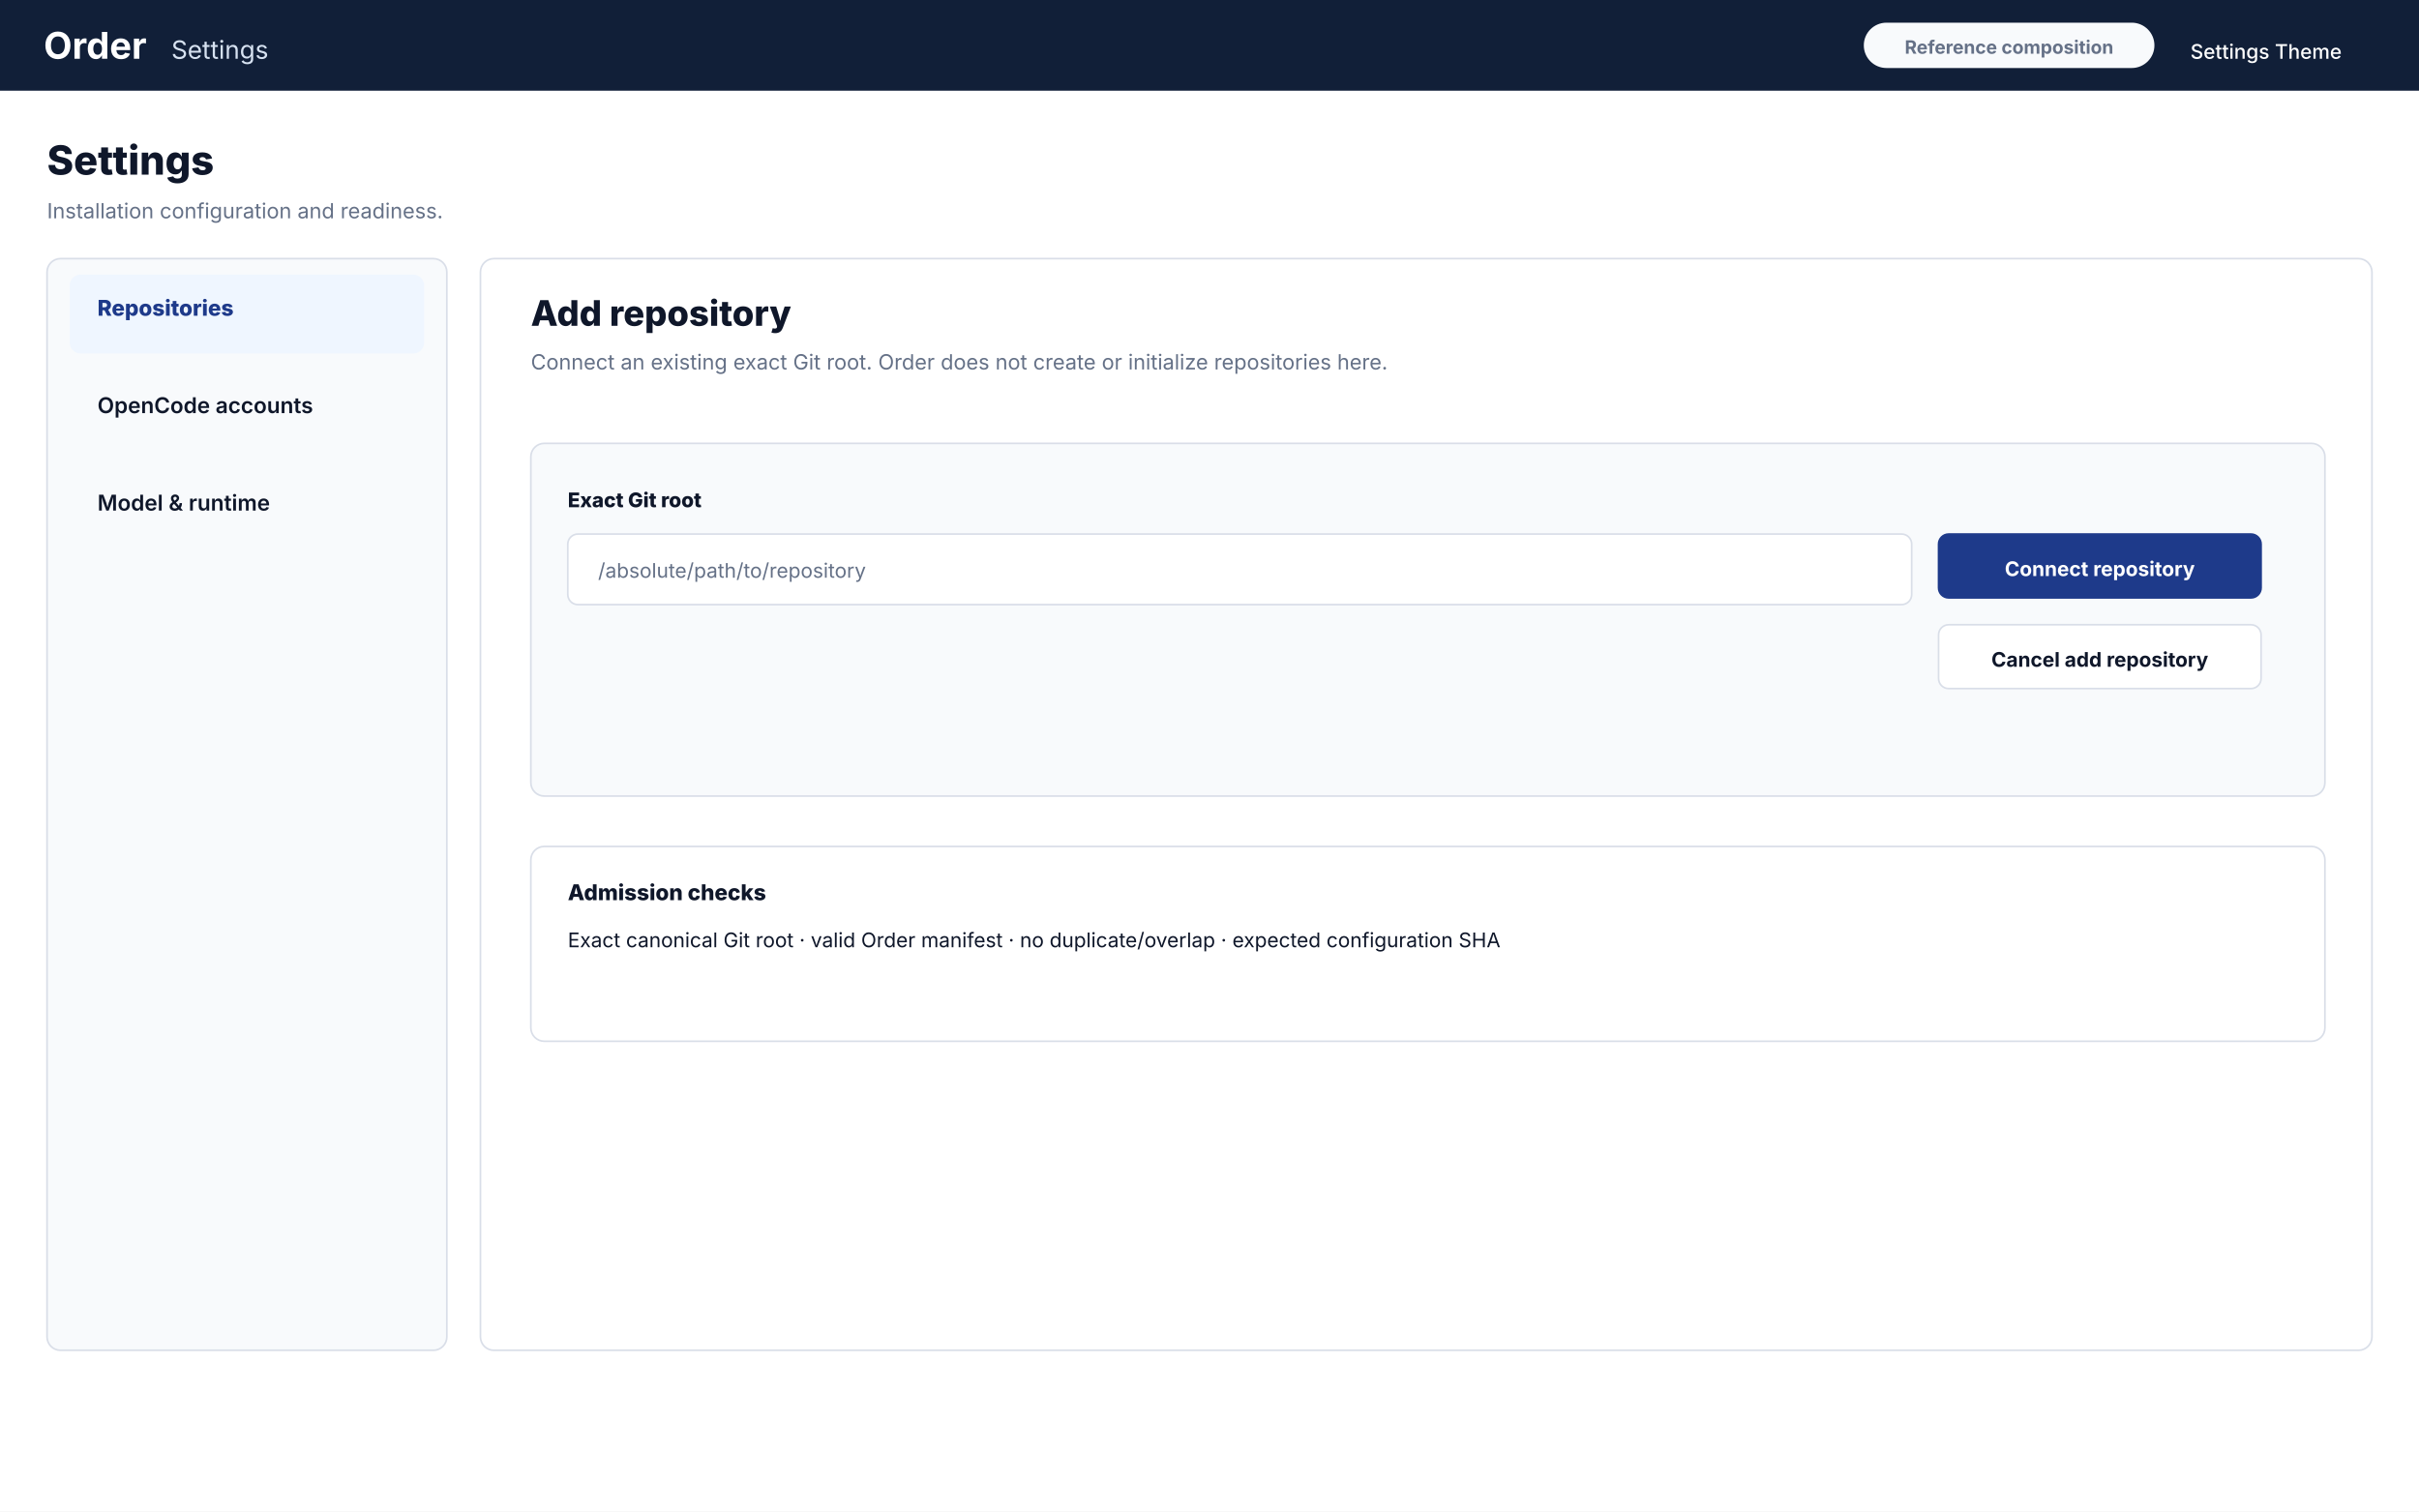
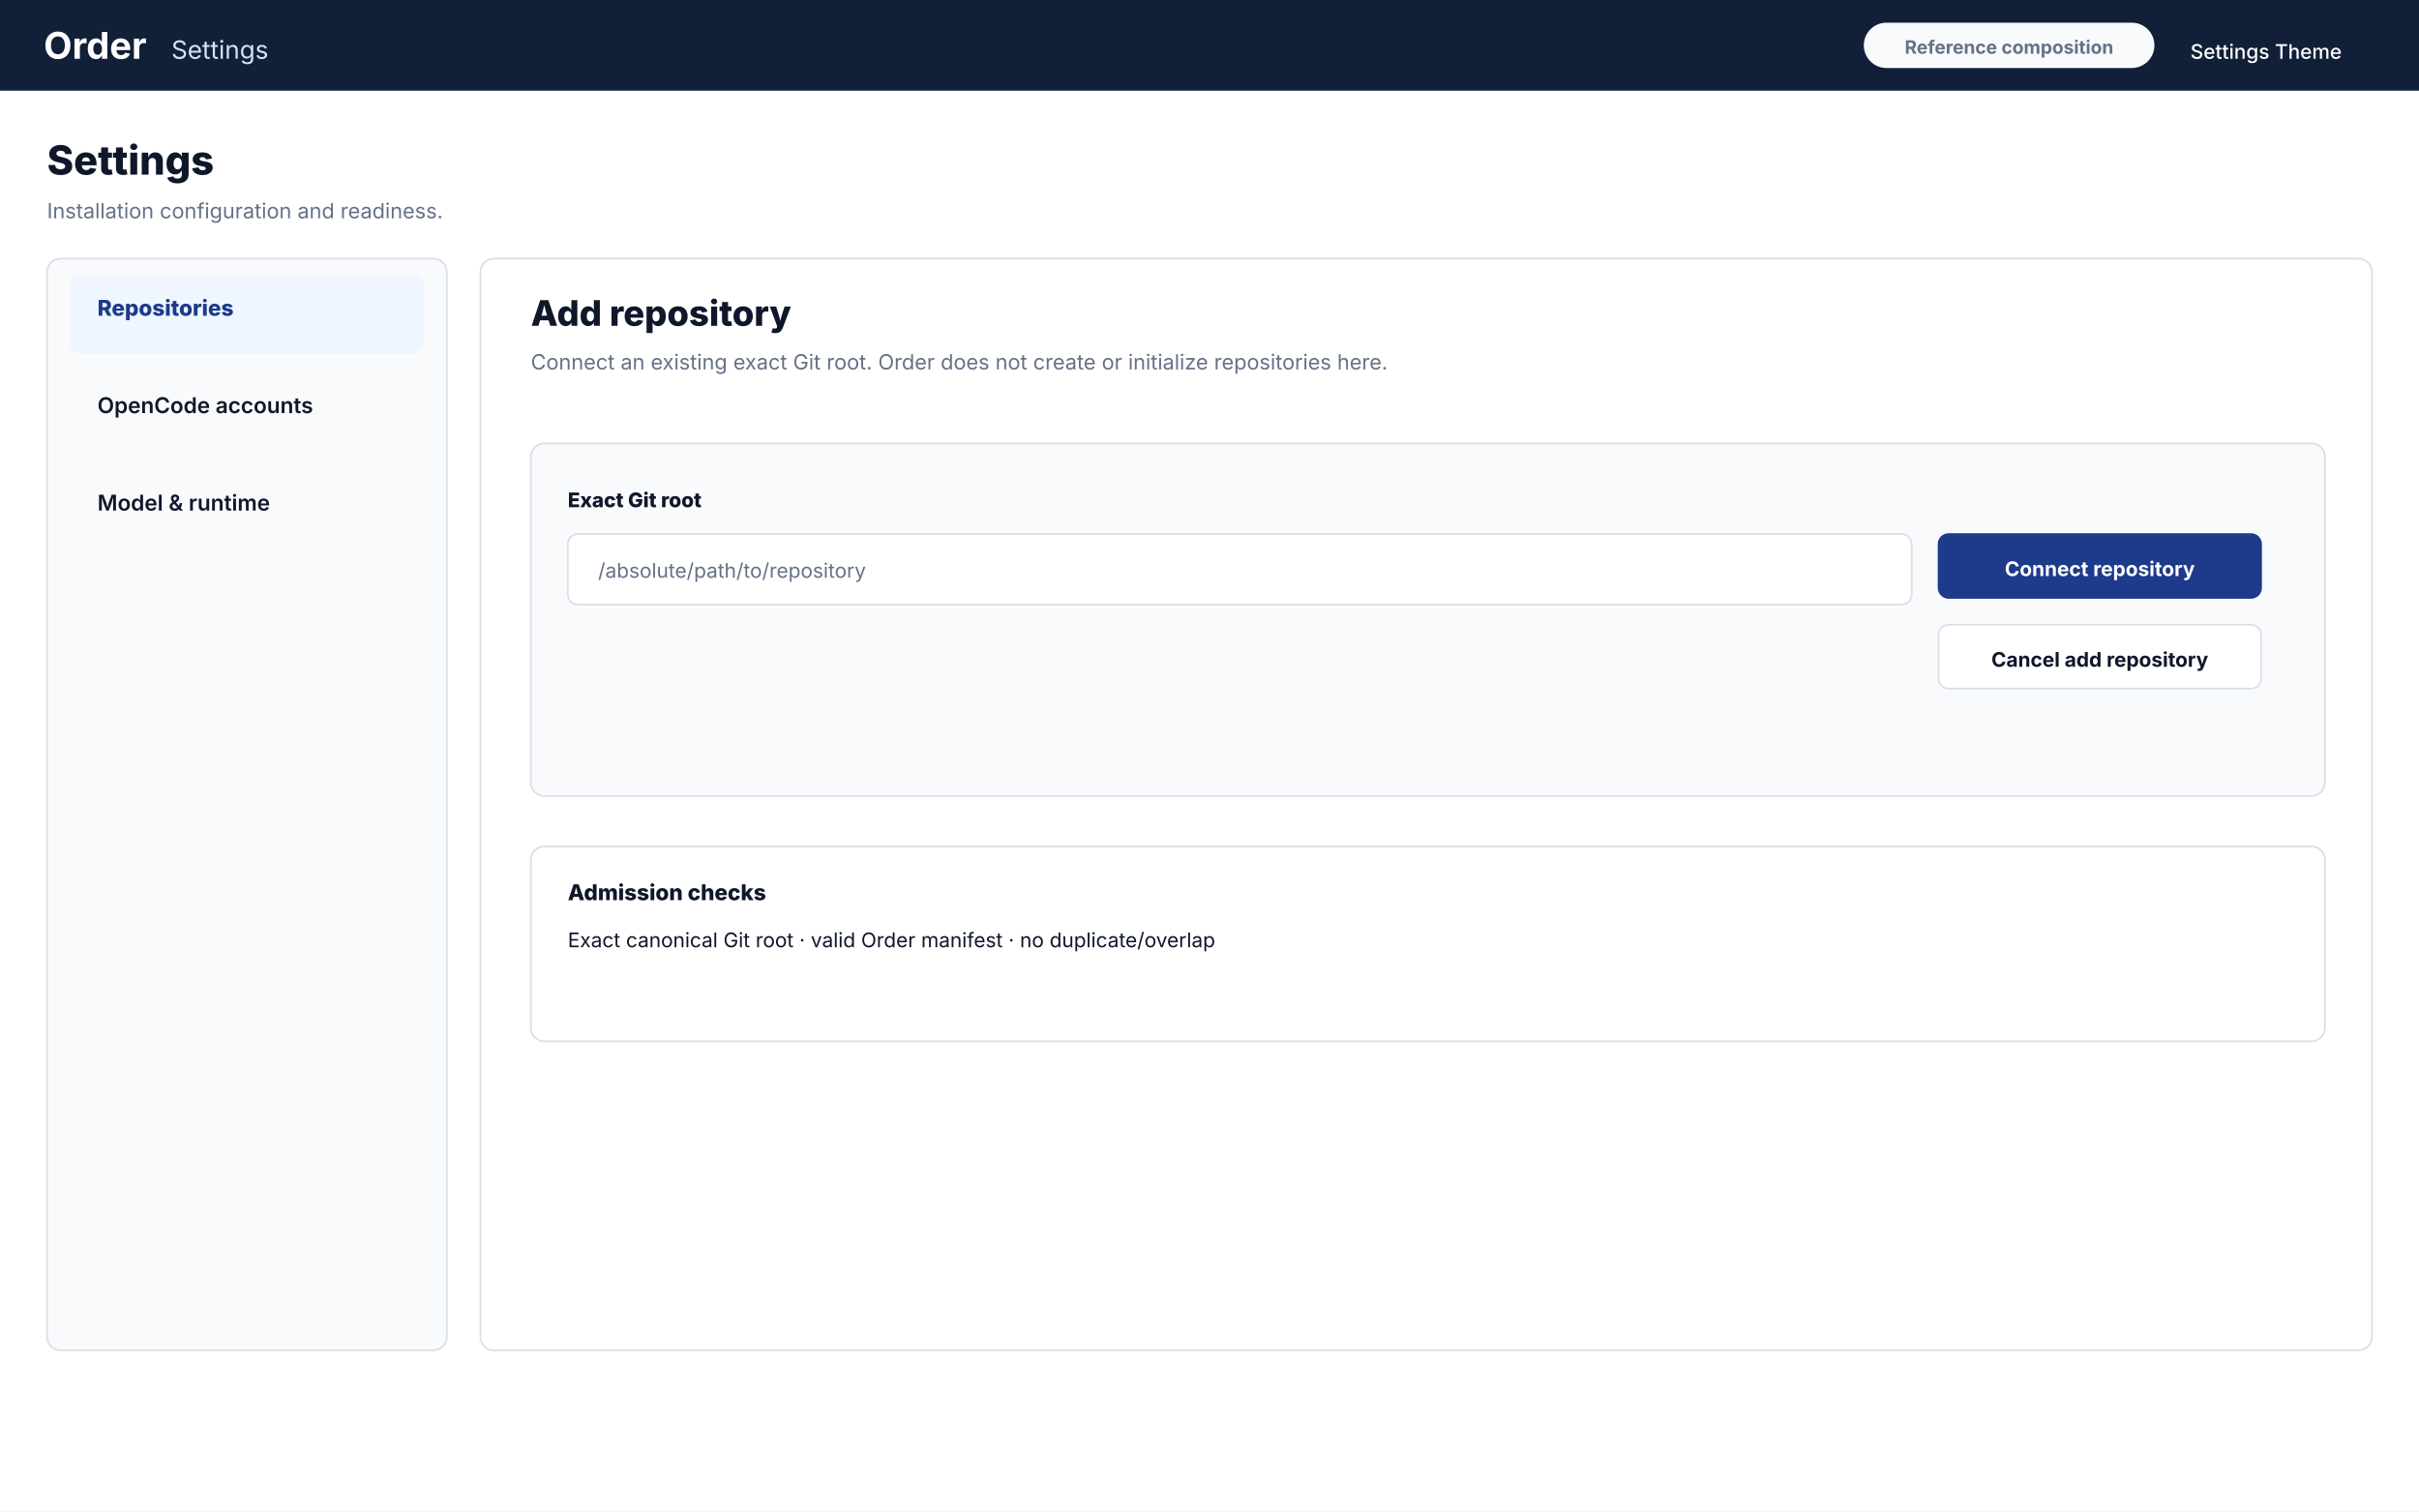
<svg xmlns="http://www.w3.org/2000/svg" width="1440" height="900" viewBox="0 0 1440 900">
  <rect width="1440" height="900" fill="#FFFFFF" />
  <rect width="1440" height="54" fill="#111F38" />
  <text x="26" y="35" font-family="ui-sans-serif,system-ui,-apple-system,Segoe UI,sans-serif" font-size="22" font-weight="700" fill="#fff" text-anchor="start">Order</text>
  <text x="102" y="35" font-family="ui-sans-serif,system-ui,-apple-system,Segoe UI,sans-serif" font-size="15" font-weight="400" fill="#D7E2F1" text-anchor="start">Settings</text>
  <rect x="1110" y="14" width="172" height="26" rx="13" fill="#F8FAFC" stroke="#F8FAFC" />
  <text x="1196" y="32" font-family="ui-sans-serif,system-ui,-apple-system,Segoe UI,sans-serif" font-size="11" font-weight="700" fill="#657187" text-anchor="middle">Reference composition</text>
  <text x="1394" y="35" font-family="ui-sans-serif,system-ui,-apple-system,Segoe UI,sans-serif" font-size="12" font-weight="500" fill="#fff" text-anchor="end">Settings   Theme</text>
  <text x="28" y="104" font-family="ui-sans-serif,system-ui,-apple-system,Segoe UI,sans-serif" font-size="24" font-weight="800" fill="#0F172A" text-anchor="start">Settings</text>
  <text x="28" y="130" font-family="ui-sans-serif,system-ui,-apple-system,Segoe UI,sans-serif" font-size="12.5" font-weight="400" fill="#657187" text-anchor="start">Installation configuration and readiness.</text>
  <rect x="28" y="154" width="238" height="650" rx="8" fill="#F8FAFC" stroke="#D9DEE8" />
  <rect x="42" y="164" width="210" height="46" rx="6" fill="#EFF6FF" stroke="#EFF6FF" />
  <text x="58" y="188" font-family="ui-sans-serif,system-ui,-apple-system,Segoe UI,sans-serif" font-size="13" font-weight="800" fill="#1E3A8A" text-anchor="start">Repositories</text>
  <text x="58" y="246" font-family="ui-sans-serif,system-ui,-apple-system,Segoe UI,sans-serif" font-size="13" font-weight="600" fill="#0F172A" text-anchor="start">OpenCode accounts</text>
  <text x="58" y="304" font-family="ui-sans-serif,system-ui,-apple-system,Segoe UI,sans-serif" font-size="13" font-weight="600" fill="#0F172A" text-anchor="start">Model &amp; runtime</text>
  <rect x="286" y="154" width="1126" height="650" rx="8" fill="#FFFFFF" stroke="#D9DEE8" />
  <text x="316" y="194" font-family="ui-sans-serif,system-ui,-apple-system,Segoe UI,sans-serif" font-size="21" font-weight="800" fill="#0F172A" text-anchor="start">Add repository</text>
  <text x="316" y="220" font-family="ui-sans-serif,system-ui,-apple-system,Segoe UI,sans-serif" font-size="12.5" font-weight="400" fill="#657187" text-anchor="start">Connect an existing exact Git root. Order does not create or initialize repositories here.</text>
  <rect x="316" y="264" width="1068" height="210" rx="8" fill="#F8FAFC" stroke="#D9DEE8" />
  <text x="338" y="302" font-family="ui-sans-serif,system-ui,-apple-system,Segoe UI,sans-serif" font-size="12" font-weight="800" fill="#0F172A" text-anchor="start">Exact Git root</text>
  <rect x="338" y="318" width="800" height="42" rx="6" fill="#FFFFFF" stroke="#D9DEE8" />
  <text x="356" y="344" font-family="ui-sans-serif,system-ui,-apple-system,Segoe UI,sans-serif" font-size="12" font-weight="400" fill="#657187" text-anchor="start">/absolute/path/to/repository</text>
  <rect x="1154" y="318" width="192" height="38" rx="6" fill="#1E3A8A" stroke="#1E3A8A" />
  <text x="1250" y="343" font-family="ui-sans-serif,system-ui,-apple-system,Segoe UI,sans-serif" font-size="12" font-weight="700" fill="#fff" text-anchor="middle">Connect repository</text>
  <rect x="1154" y="372" width="192" height="38" rx="6" fill="#FFFFFF" stroke="#D9DEE8" />
  <text x="1250" y="397" font-family="ui-sans-serif,system-ui,-apple-system,Segoe UI,sans-serif" font-size="12" font-weight="700" fill="#0F172A" text-anchor="middle">Cancel add repository</text>
  <rect x="316" y="504" width="1068" height="116" rx="8" fill="#FFFFFF" stroke="#D9DEE8" />
  <text x="338" y="536" font-family="ui-sans-serif,system-ui,-apple-system,Segoe UI,sans-serif" font-size="13" font-weight="800" fill="#0F172A" text-anchor="start">Admission checks</text>
-   <text x="338" y="564" font-family="ui-sans-serif,system-ui,-apple-system,Segoe UI,sans-serif" font-size="12" font-weight="400" fill="#0F172A" text-anchor="start">Exact canonical Git root · valid Order manifest · no duplicate/overlap · expected configuration SHA</text>
+   <text x="338" y="564" font-family="ui-sans-serif,system-ui,-apple-system,Segoe UI,sans-serif" font-size="12" font-weight="400" fill="#0F172A" text-anchor="start">Exact canonical Git root · valid Order manifest · no duplicate/overlap</text>
</svg>
